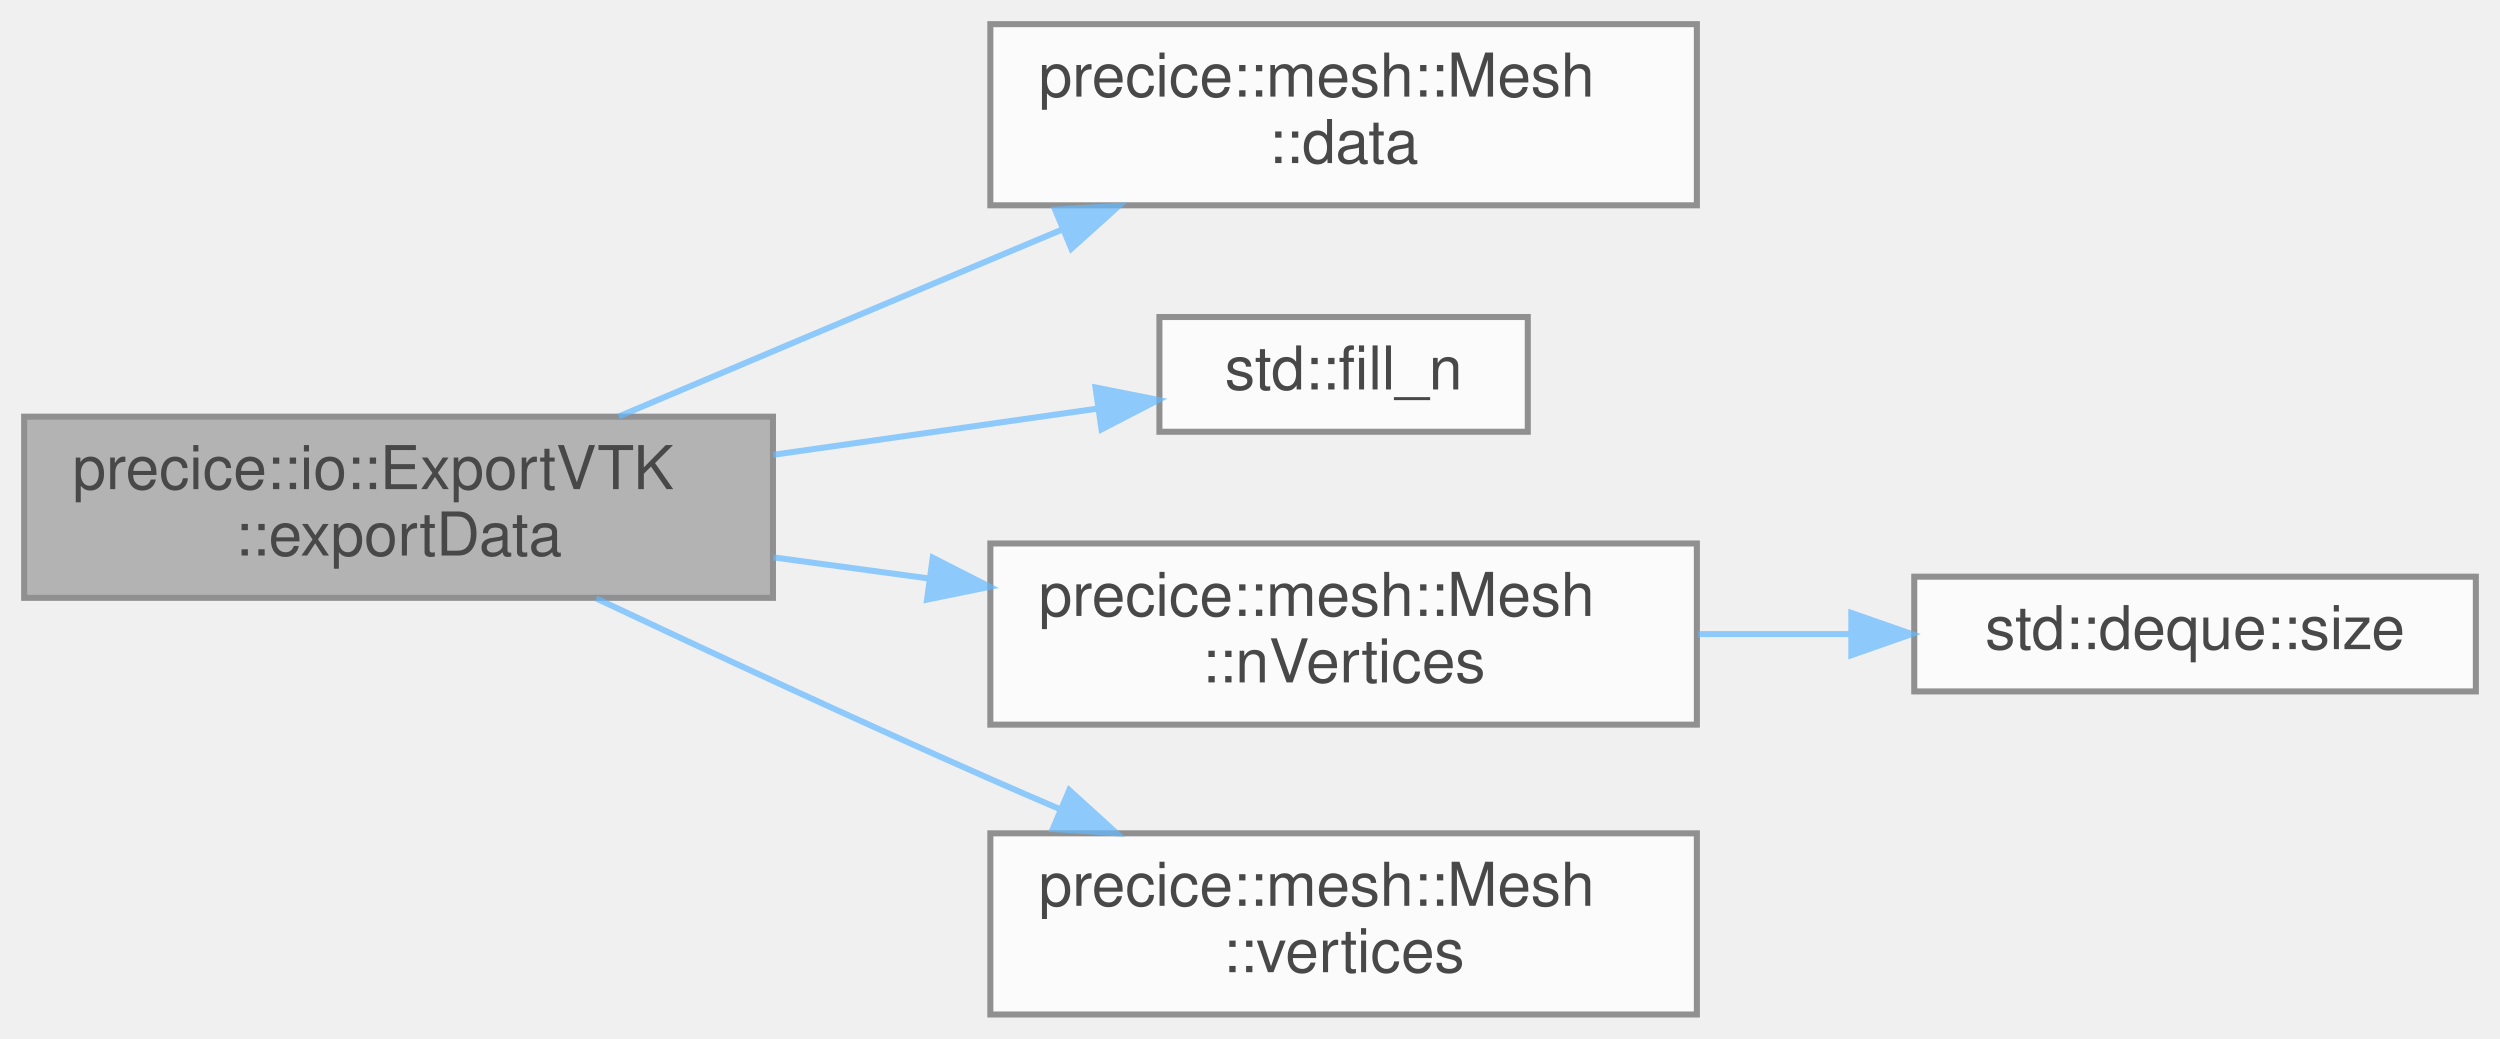
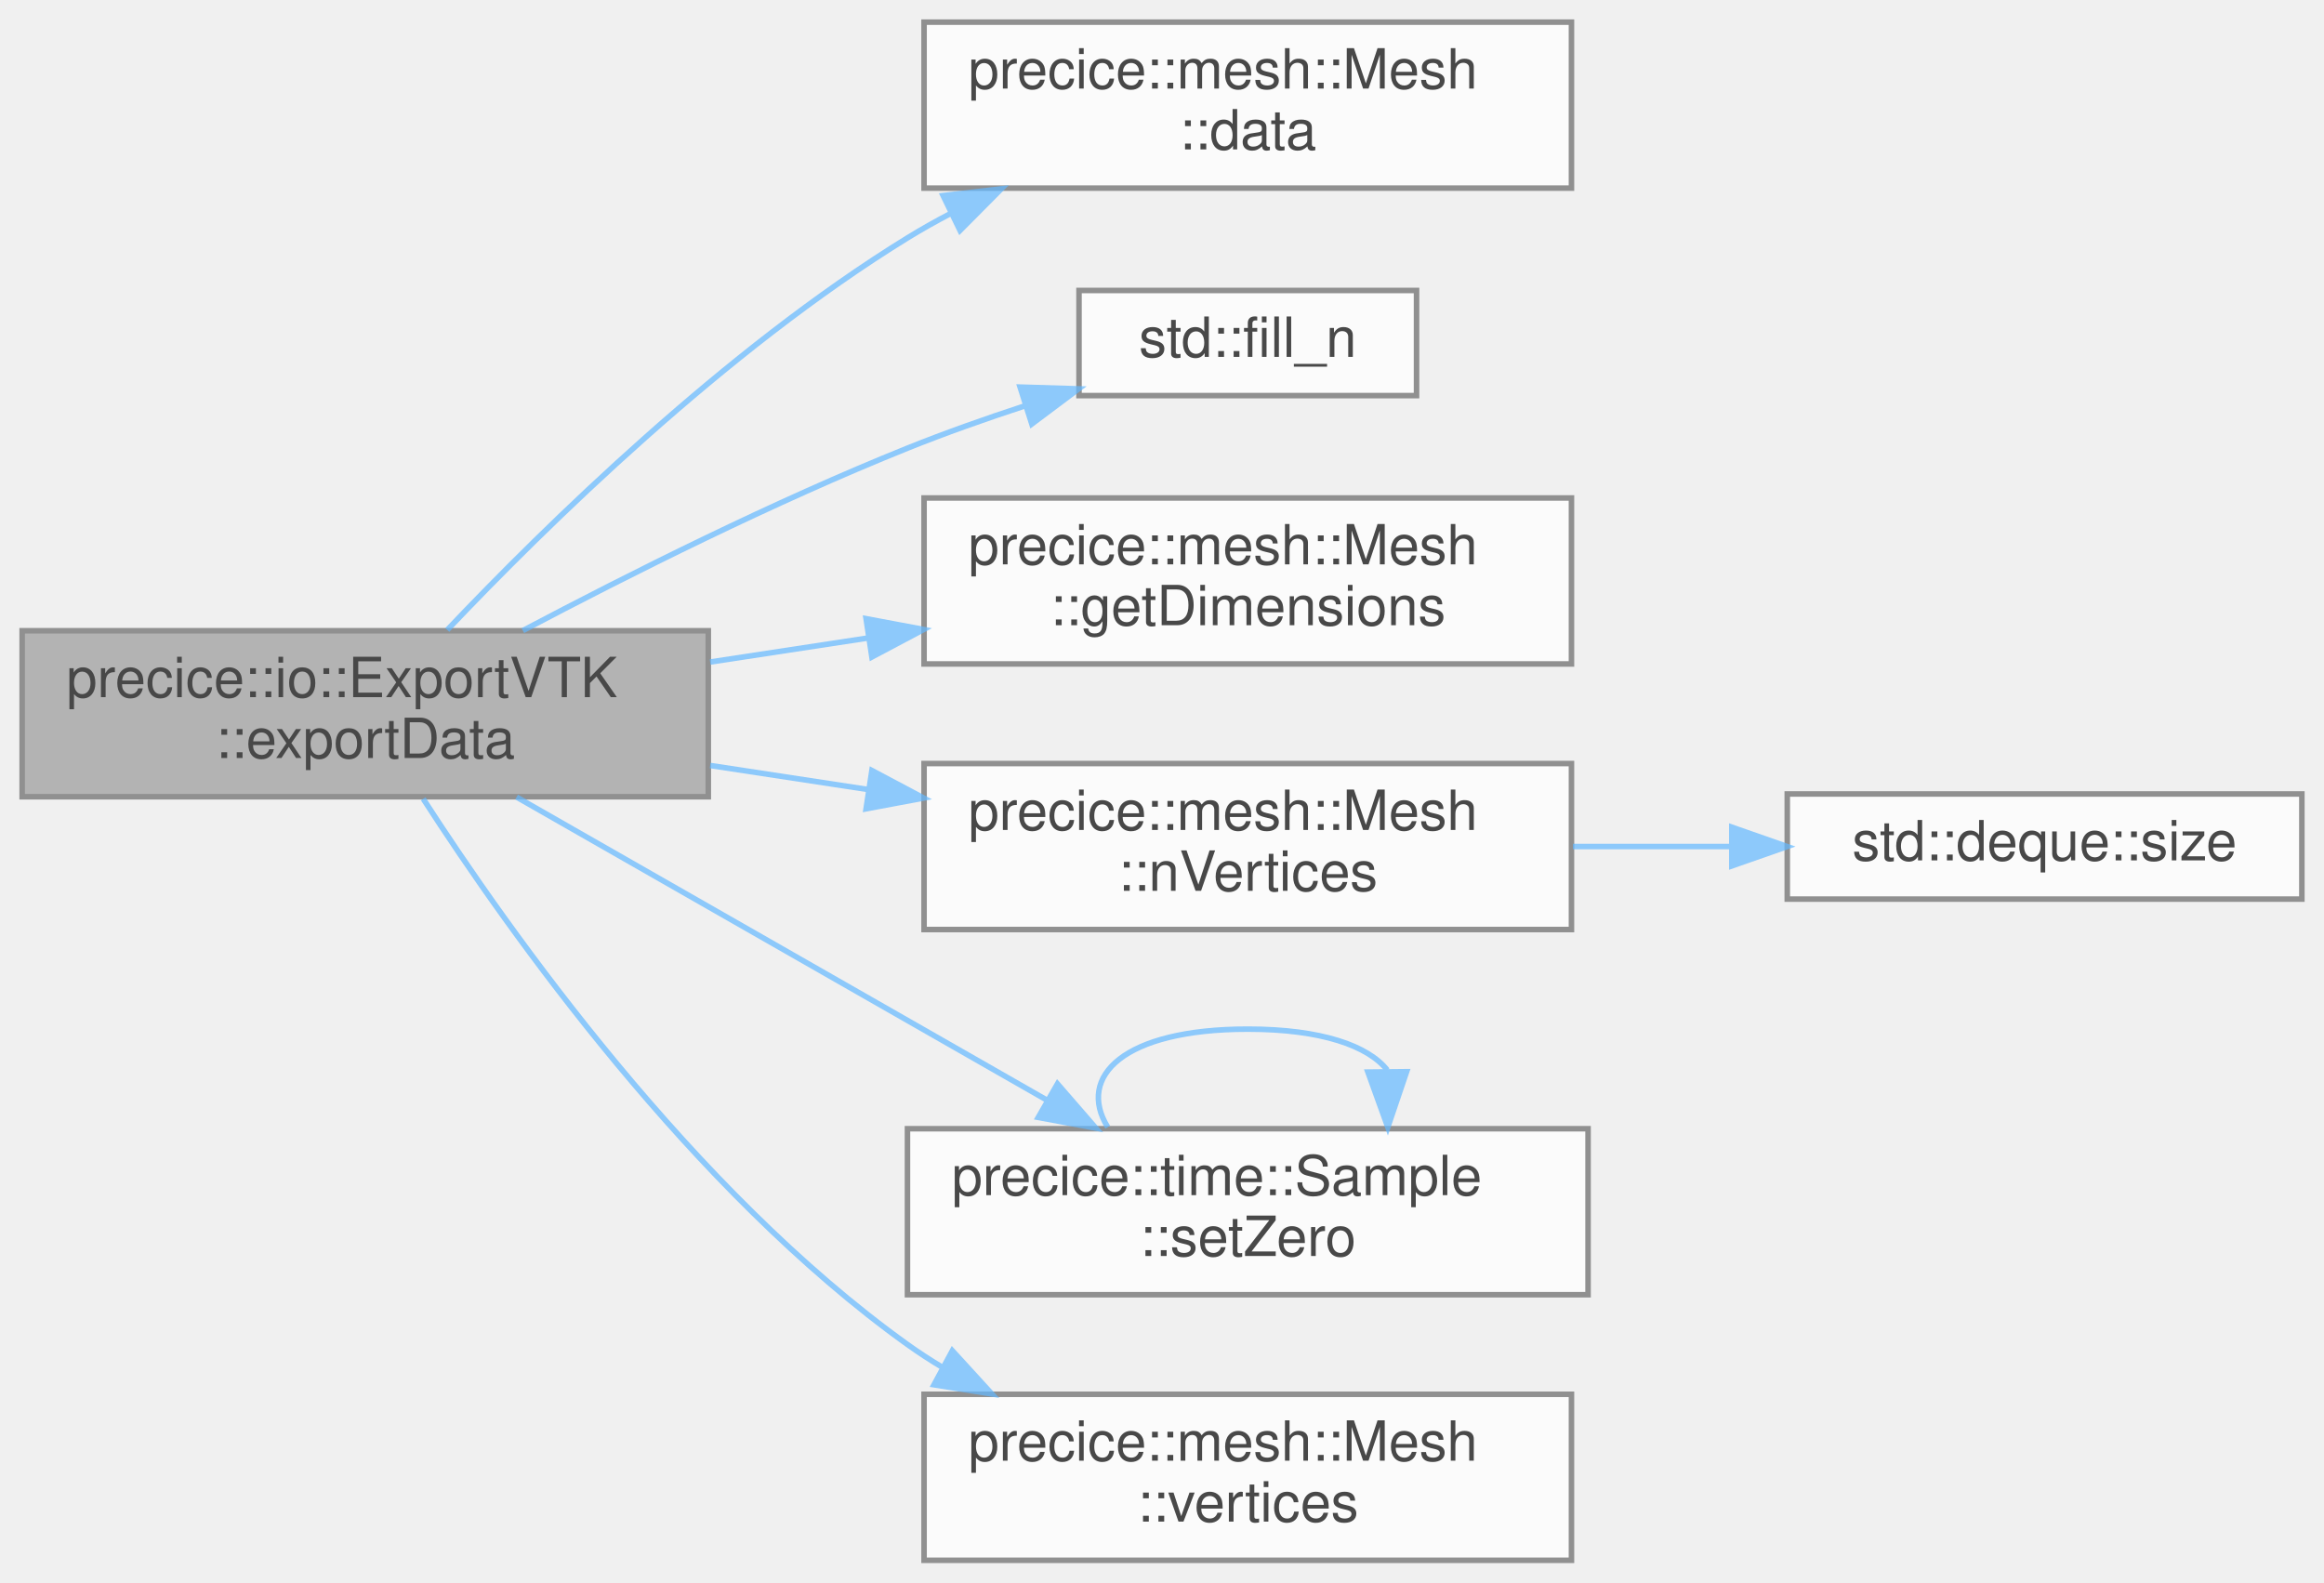
- <svg xmlns="http://www.w3.org/2000/svg" xmlns:xlink="http://www.w3.org/1999/xlink" width="414pt" height="172pt" viewBox="0.00 0.00 414.00 172.00">
+ <svg xmlns="http://www.w3.org/2000/svg" xmlns:xlink="http://www.w3.org/1999/xlink" width="420pt" height="286pt" viewBox="0.00 0.00 420.00 286.00">
  <svg id="main" version="1.1" xml:space="preserve">
    <style type="text/css">
.node, .edge {opacity: 0.7;}
.node.selected, .edge.selected {opacity: 1;}
.edge:hover path { stroke: red; }
.edge:hover polygon { stroke: red; fill: red; }
</style>
    <svg id="graph" class="graph">
-       <g id="graph0" class="graph" transform="scale(1 1) rotate(0) translate(4 168)">
+       <g id="graph0" class="graph" transform="scale(1 1) rotate(0) translate(4 282)">
        <g id="Node000001" class="node">
          <g id="a_Node000001">
            <a xlink:title=" ">
-               <polygon fill="#999999" stroke="#666666" points="124,-99 0,-99 0,-69 124,-69 124,-99" />
-               <text text-anchor="start" x="8" y="-87" font-family="Helvetica,sans-Serif" font-size="10.00">precice::io::ExportVTK</text>
-               <text text-anchor="middle" x="62" y="-76" font-family="Helvetica,sans-Serif" font-size="10.00">::exportData</text>
+               <polygon fill="#999999" stroke="#666666" points="124,-168 0,-168 0,-138 124,-138 124,-168" />
+               <text text-anchor="start" x="8" y="-156" font-family="Helvetica,sans-Serif" font-size="10.00">precice::io::ExportVTK</text>
+               <text text-anchor="middle" x="62" y="-145" font-family="Helvetica,sans-Serif" font-size="10.00">::exportData</text>
            </a>
          </g>
        </g>
        <g id="Node000002" class="node">
          <g id="a_Node000002">
            <a xlink:href="classprecice_1_1mesh_1_1Mesh.html#aceb3eabb4f8e40a44d5d1c2822ba7b56" target="_top" xlink:title="Allows access to all data.">
-               <polygon fill="white" stroke="#666666" points="277,-164 160,-164 160,-134 277,-134 277,-164" />
-               <text text-anchor="start" x="168" y="-152" font-family="Helvetica,sans-Serif" font-size="10.00">precice::mesh::Mesh</text>
-               <text text-anchor="middle" x="218.5" y="-141" font-family="Helvetica,sans-Serif" font-size="10.00">::data</text>
+               <polygon fill="white" stroke="#666666" points="280,-278 163,-278 163,-248 280,-248 280,-278" />
+               <text text-anchor="start" x="171" y="-266" font-family="Helvetica,sans-Serif" font-size="10.00">precice::mesh::Mesh</text>
+               <text text-anchor="middle" x="221.5" y="-255" font-family="Helvetica,sans-Serif" font-size="10.00">::data</text>
            </a>
          </g>
        </g>
        <g id="edge1_Node000001_Node000002" class="edge">
          <g id="a_edge1_Node000001_Node000002">
            <a xlink:title=" ">
-               <path fill="none" stroke="#63b8ff" d="M98.46,-99.03C116.82,-106.8 139.6,-116.43 160,-125 163.87,-126.63 167.89,-128.31 171.92,-130" />
-               <polygon fill="#63b8ff" stroke="#63b8ff" points="170.72,-133.29 181.3,-133.92 173.42,-126.83 170.72,-133.29" />
+               <path fill="none" stroke="#63b8ff" d="M76.83,-168.15C94.58,-186.87 127.03,-218.72 160,-239 162.48,-240.53 165.08,-241.99 167.74,-243.38" />
+               <polygon fill="#63b8ff" stroke="#63b8ff" points="166.44,-246.65 176.97,-247.87 169.5,-240.35 166.44,-246.65" />
            </a>
          </g>
        </g>
        <g id="Node000003" class="node">
          <g id="a_Node000003">
            <a target="_parent" xlink:href="http://en.cppreference.com/w/cpp/algorithm/fill_n.html#" xlink:title=" ">
-               <polygon fill="white" stroke="#666666" points="249,-115.5 188,-115.5 188,-96.5 249,-96.5 249,-115.5" />
-               <text text-anchor="middle" x="218.5" y="-103.5" font-family="Helvetica,sans-Serif" font-size="10.00">std::fill_n</text>
+               <polygon fill="white" stroke="#666666" points="252,-229.5 191,-229.5 191,-210.5 252,-210.5 252,-229.5" />
+               <text text-anchor="middle" x="221.5" y="-217.5" font-family="Helvetica,sans-Serif" font-size="10.00">std::fill_n</text>
            </a>
          </g>
        </g>
        <g id="edge2_Node000001_Node000003" class="edge">
          <g id="a_edge2_Node000001_Node000003">
            <a xlink:title=" ">
-               <path fill="none" stroke="#63b8ff" d="M124.06,-92.69C142.05,-95.26 161.27,-97.99 177.57,-100.31" />
-               <polygon fill="#63b8ff" stroke="#63b8ff" points="177.42,-103.83 187.81,-101.77 178.41,-96.9 177.42,-103.83" />
+               <path fill="none" stroke="#63b8ff" d="M90.49,-168.03C109.63,-178.14 135.94,-191.34 160,-201 166.81,-203.74 174.18,-206.34 181.35,-208.69" />
+               <polygon fill="#63b8ff" stroke="#63b8ff" points="180.35,-212.04 190.94,-211.72 182.47,-205.37 180.35,-212.04" />
            </a>
          </g>
        </g>
        <g id="Node000004" class="node">
          <g id="a_Node000004">
-             <a xlink:href="classprecice_1_1mesh_1_1Mesh.html#a4220c9b15bb1c3dbf5c00701851f8288" target="_top" xlink:title="Returns the number of vertices.">
-               <polygon fill="white" stroke="#666666" points="277,-78 160,-78 160,-48 277,-48 277,-78" />
-               <text text-anchor="start" x="168" y="-66" font-family="Helvetica,sans-Serif" font-size="10.00">precice::mesh::Mesh</text>
-               <text text-anchor="middle" x="218.5" y="-55" font-family="Helvetica,sans-Serif" font-size="10.00">::nVertices</text>
+             <a xlink:href="classprecice_1_1mesh_1_1Mesh.html#a136f6b4ce235025e418fab0ca5f350ff" target="_top" xlink:title=" ">
+               <polygon fill="white" stroke="#666666" points="280,-192 163,-192 163,-162 280,-162 280,-192" />
+               <text text-anchor="start" x="171" y="-180" font-family="Helvetica,sans-Serif" font-size="10.00">precice::mesh::Mesh</text>
+               <text text-anchor="middle" x="221.5" y="-169" font-family="Helvetica,sans-Serif" font-size="10.00">::getDimensions</text>
            </a>
          </g>
        </g>
        <g id="edge3_Node000001_Node000004" class="edge">
          <g id="a_edge3_Node000001_Node000004">
            <a xlink:title=" ">
-               <path fill="none" stroke="#63b8ff" d="M124.06,-75.7C132.55,-74.55 141.31,-73.36 149.91,-72.19" />
-               <polygon fill="#63b8ff" stroke="#63b8ff" points="150.46,-75.64 159.9,-70.83 149.52,-68.71 150.46,-75.64" />
+               <path fill="none" stroke="#63b8ff" d="M124.34,-162.35C133.67,-163.77 143.34,-165.24 152.79,-166.68" />
+               <polygon fill="#63b8ff" stroke="#63b8ff" points="152.52,-170.18 162.93,-168.23 153.57,-163.26 152.52,-170.18" />
+             </a>
+           </g>
+         </g>
+         <g id="Node000005" class="node">
+           <g id="a_Node000005">
+             <a xlink:href="classprecice_1_1mesh_1_1Mesh.html#a4220c9b15bb1c3dbf5c00701851f8288" target="_top" xlink:title="Returns the number of vertices.">
+               <polygon fill="white" stroke="#666666" points="280,-144 163,-144 163,-114 280,-114 280,-144" />
+               <text text-anchor="start" x="171" y="-132" font-family="Helvetica,sans-Serif" font-size="10.00">precice::mesh::Mesh</text>
+               <text text-anchor="middle" x="221.5" y="-121" font-family="Helvetica,sans-Serif" font-size="10.00">::nVertices</text>
+             </a>
+           </g>
+         </g>
+         <g id="edge4_Node000001_Node000005" class="edge">
+           <g id="a_edge4_Node000001_Node000005">
+             <a xlink:title=" ">
+               <path fill="none" stroke="#63b8ff" d="M124.34,-143.65C133.67,-142.23 143.34,-140.76 152.79,-139.32" />
+               <polygon fill="#63b8ff" stroke="#63b8ff" points="153.57,-142.74 162.93,-137.77 152.52,-135.82 153.57,-142.74" />
+             </a>
+           </g>
+         </g>
+         <g id="Node000007" class="node">
+           <g id="a_Node000007">
+             <a xlink:href="structprecice_1_1time_1_1Sample.html#a6eef54f32f5a4cce23fee05e88606e2c" target="_top" xlink:title="Sets values and gradients to zero.">
+               <polygon fill="white" stroke="#666666" points="283,-78 160,-78 160,-48 283,-48 283,-78" />
+               <text text-anchor="start" x="168" y="-66" font-family="Helvetica,sans-Serif" font-size="10.00">precice::time::Sample</text>
+               <text text-anchor="middle" x="221.5" y="-55" font-family="Helvetica,sans-Serif" font-size="10.00">::setZero</text>
+             </a>
+           </g>
+         </g>
+         <g id="edge6_Node000001_Node000007" class="edge">
+           <g id="a_edge6_Node000001_Node000007">
+             <a xlink:title=" ">
+               <path fill="none" stroke="#63b8ff" d="M89.36,-137.94C115.6,-122.94 156.03,-99.84 185.06,-83.25" />
+               <polygon fill="#63b8ff" stroke="#63b8ff" points="187.11,-86.11 194.05,-78.11 183.63,-80.04 187.11,-86.11" />
+             </a>
+           </g>
+         </g>
+         <g id="Node000008" class="node">
+           <g id="a_Node000008">
+             <a xlink:href="classprecice_1_1mesh_1_1Mesh.html#a13faa9b03e5d20918ed6528db1415fa3" target="_top" xlink:title="Returns modifieable container holding all vertices.">
+               <polygon fill="white" stroke="#666666" points="280,-30 163,-30 163,0 280,0 280,-30" />
+               <text text-anchor="start" x="171" y="-18" font-family="Helvetica,sans-Serif" font-size="10.00">precice::mesh::Mesh</text>
+               <text text-anchor="middle" x="221.5" y="-7" font-family="Helvetica,sans-Serif" font-size="10.00">::vertices</text>
+             </a>
+           </g>
+         </g>
+         <g id="edge8_Node000001_Node000008" class="edge">
+           <g id="a_edge8_Node000001_Node000008">
+             <a xlink:title=" ">
+               <path fill="none" stroke="#63b8ff" d="M72.48,-137.63C88.03,-113.56 121.13,-66.85 160,-39 162.05,-37.53 164.2,-36.14 166.42,-34.81" />
+               <polygon fill="#63b8ff" stroke="#63b8ff" points="168.11,-37.88 175.26,-30.06 164.79,-31.72 168.11,-37.88" />
            </a>
          </g>
        </g>
        <g id="Node000006" class="node">
          <g id="a_Node000006">
-             <a xlink:href="classprecice_1_1mesh_1_1Mesh.html#a13faa9b03e5d20918ed6528db1415fa3" target="_top" xlink:title="Returns modifieable container holding all vertices.">
-               <polygon fill="white" stroke="#666666" points="277,-30 160,-30 160,0 277,0 277,-30" />
-               <text text-anchor="start" x="168" y="-18" font-family="Helvetica,sans-Serif" font-size="10.00">precice::mesh::Mesh</text>
-               <text text-anchor="middle" x="218.5" y="-7" font-family="Helvetica,sans-Serif" font-size="10.00">::vertices</text>
+             <a target="_parent" xlink:href="http://en.cppreference.com/w/cpp/container/deque/size.html#" xlink:title=" ">
+               <polygon fill="white" stroke="#666666" points="412,-138.5 319,-138.5 319,-119.5 412,-119.5 412,-138.5" />
+               <text text-anchor="middle" x="365.5" y="-126.5" font-family="Helvetica,sans-Serif" font-size="10.00">std::deque::size</text>
            </a>
          </g>
        </g>
-         <g id="edge5_Node000001_Node000006" class="edge">
-           <g id="a_edge5_Node000001_Node000006">
+         <g id="edge5_Node000005_Node000006" class="edge">
+           <g id="a_edge5_Node000005_Node000006">
            <a xlink:title=" ">
-               <path fill="none" stroke="#63b8ff" d="M94.75,-68.89C113.62,-60 138.08,-48.65 160,-39 163.79,-37.33 167.73,-35.63 171.69,-33.93" />
-               <polygon fill="#63b8ff" stroke="#63b8ff" points="173.07,-37.15 180.91,-30.02 170.33,-30.7 173.07,-37.15" />
+               <path fill="none" stroke="#63b8ff" d="M280.26,-129C289.73,-129 299.53,-129 308.95,-129" />
+               <polygon fill="#63b8ff" stroke="#63b8ff" points="308.98,-132.5 318.98,-129 308.98,-125.5 308.98,-132.5" />
            </a>
          </g>
        </g>
-         <g id="Node000005" class="node">
-           <g id="a_Node000005">
-             <a target="_parent" xlink:href="http://en.cppreference.com/w/cpp/container/deque/size.html#" xlink:title=" ">
-               <polygon fill="white" stroke="#666666" points="406,-72.5 313,-72.5 313,-53.5 406,-53.5 406,-72.5" />
-               <text text-anchor="middle" x="359.5" y="-60.5" font-family="Helvetica,sans-Serif" font-size="10.00">std::deque::size</text>
-             </a>
-           </g>
-         </g>
-         <g id="edge4_Node000004_Node000005" class="edge">
-           <g id="a_edge4_Node000004_Node000005">
+         <g id="edge7_Node000007_Node000007" class="edge">
+           <g id="a_edge7_Node000007_Node000007">
            <a xlink:title=" ">
-               <path fill="none" stroke="#63b8ff" d="M277.24,-63C285.62,-63 294.23,-63 302.57,-63" />
-               <polygon fill="#63b8ff" stroke="#63b8ff" points="302.58,-66.5 312.58,-63 302.58,-59.5 302.58,-66.5" />
+               <path fill="none" stroke="#63b8ff" d="M196.19,-78.28C190.56,-87.41 199,-96 221.5,-96 234.86,-96 243.26,-92.97 246.71,-88.6" />
+               <polygon fill="#63b8ff" stroke="#63b8ff" points="250.21,-88.31 246.81,-78.28 243.21,-88.24 250.21,-88.31" />
            </a>
          </g>
        </g>
      </g>
    </svg>
  </svg>
  <style type="text/css">

[data-mouse-over-selected='false'] { opacity: 0.7; }
[data-mouse-over-selected='true']  { opacity: 1.0; }

</style>
</svg>
